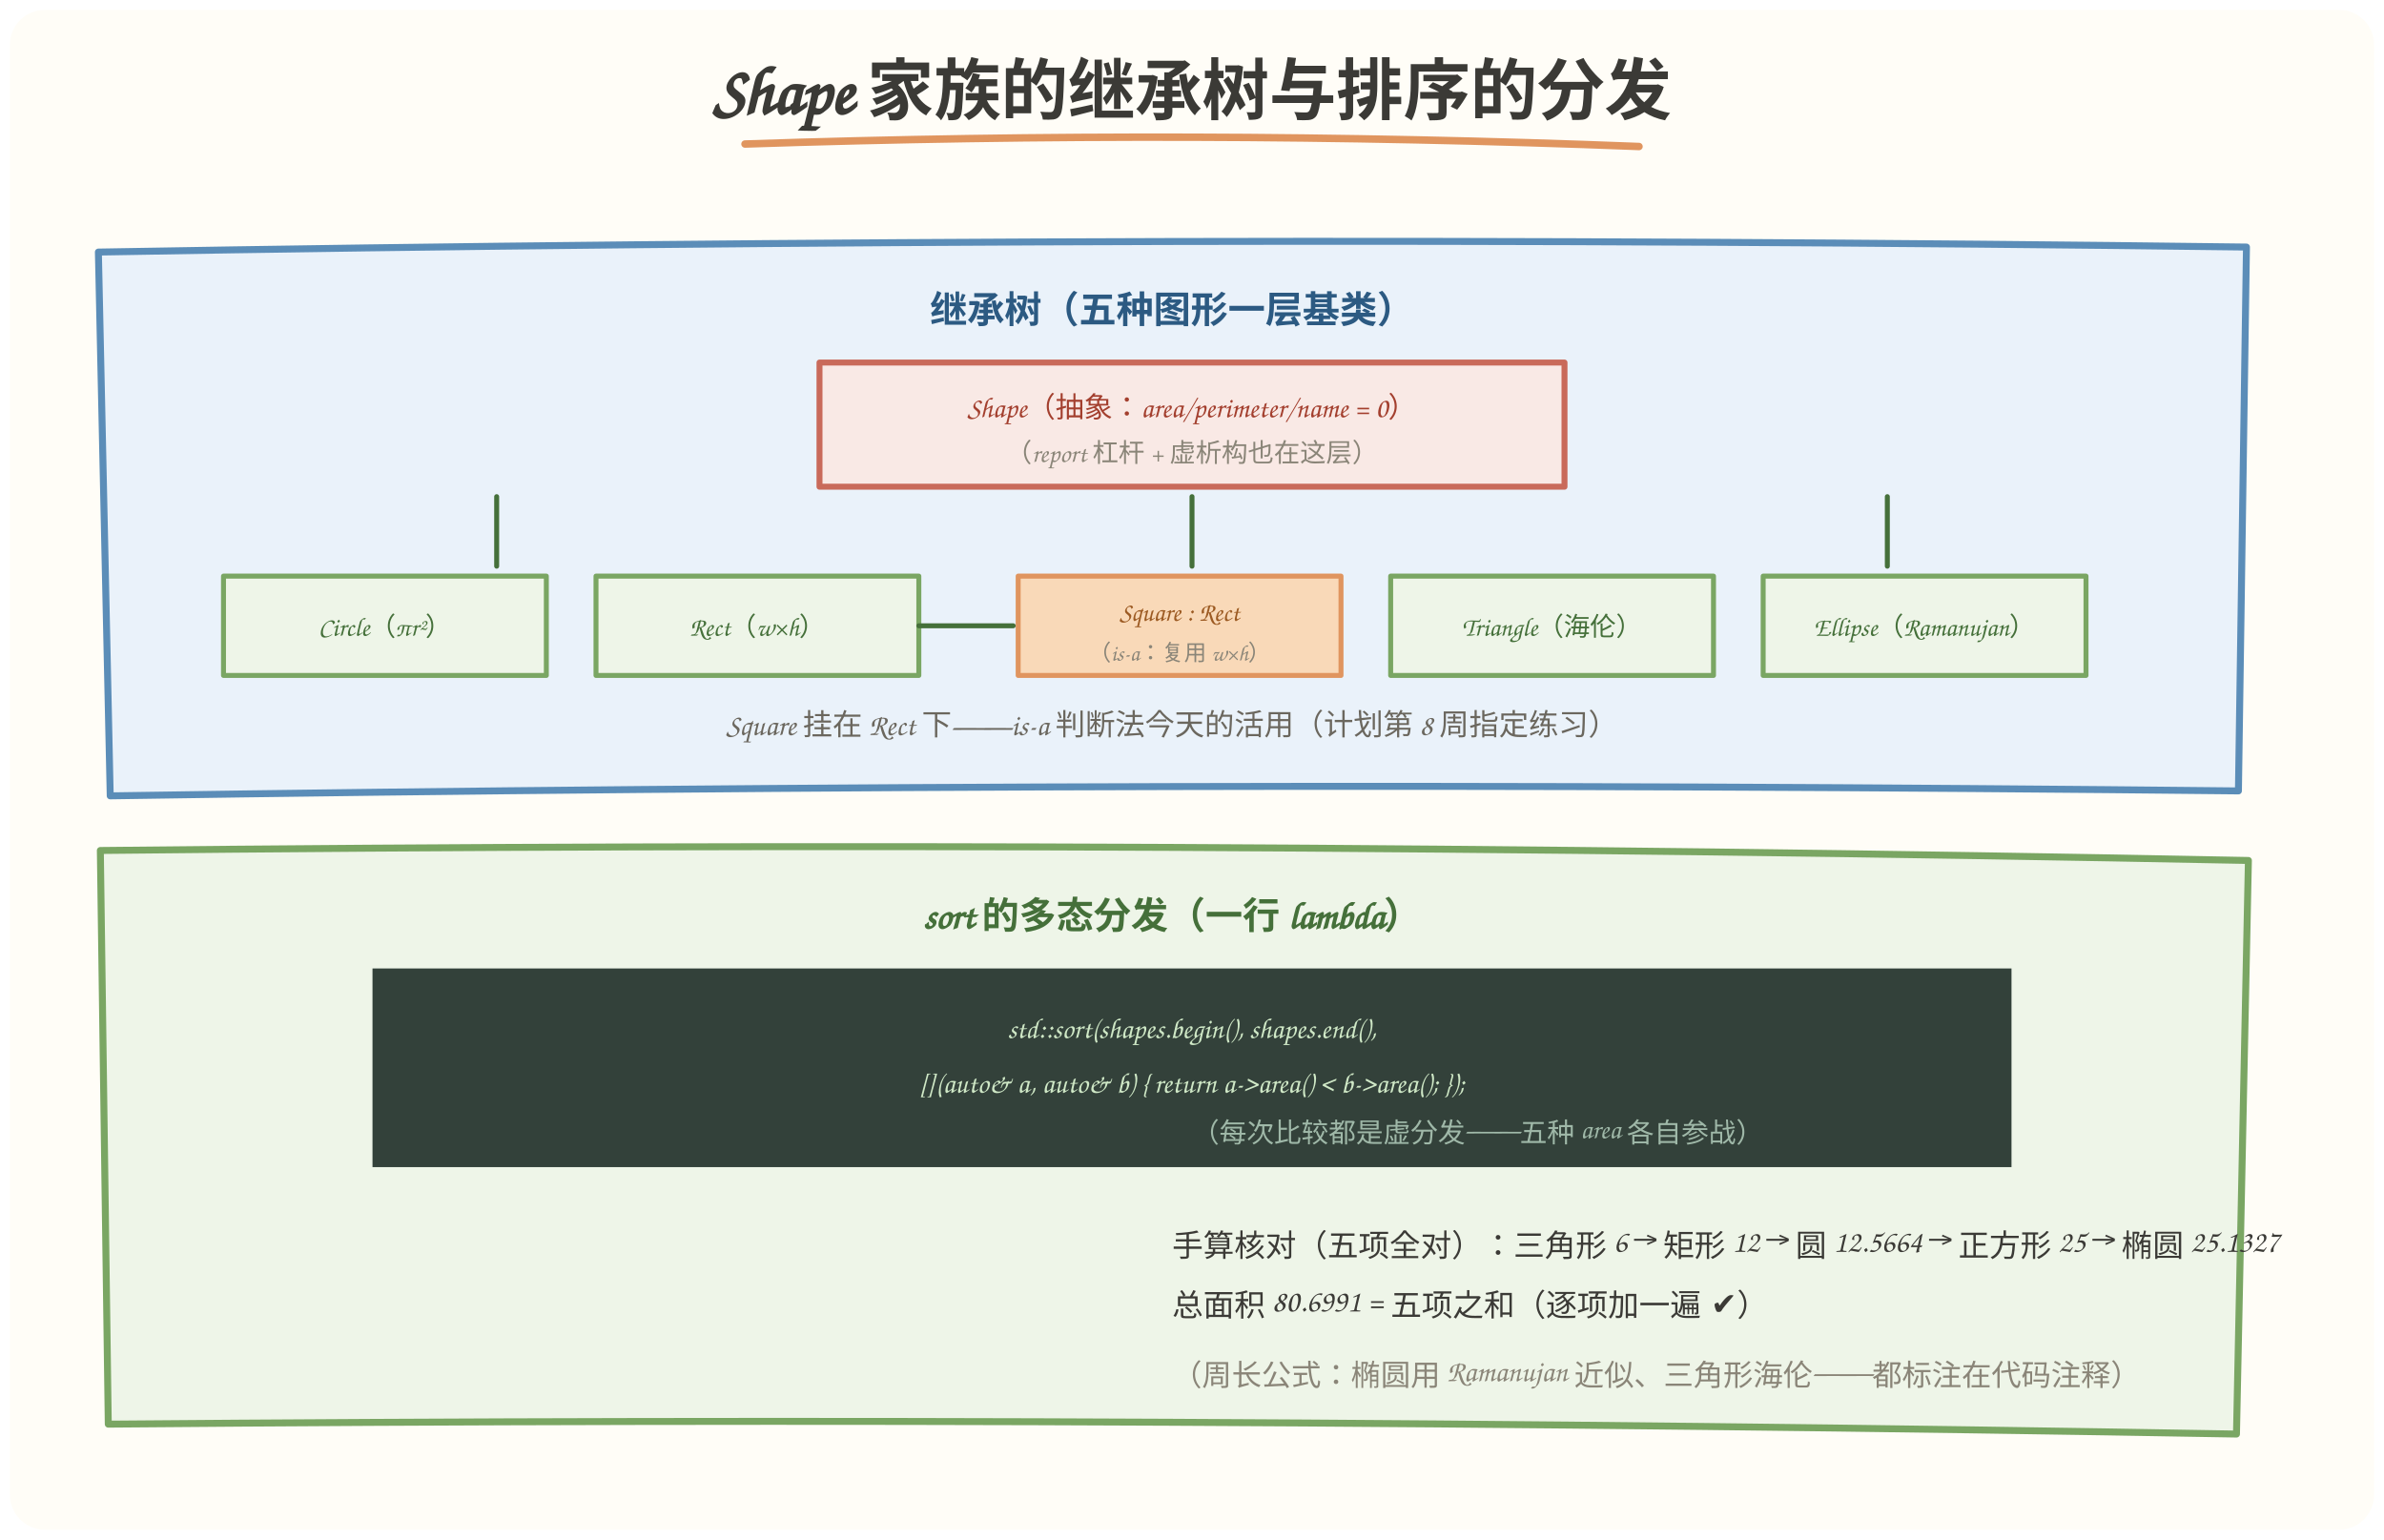
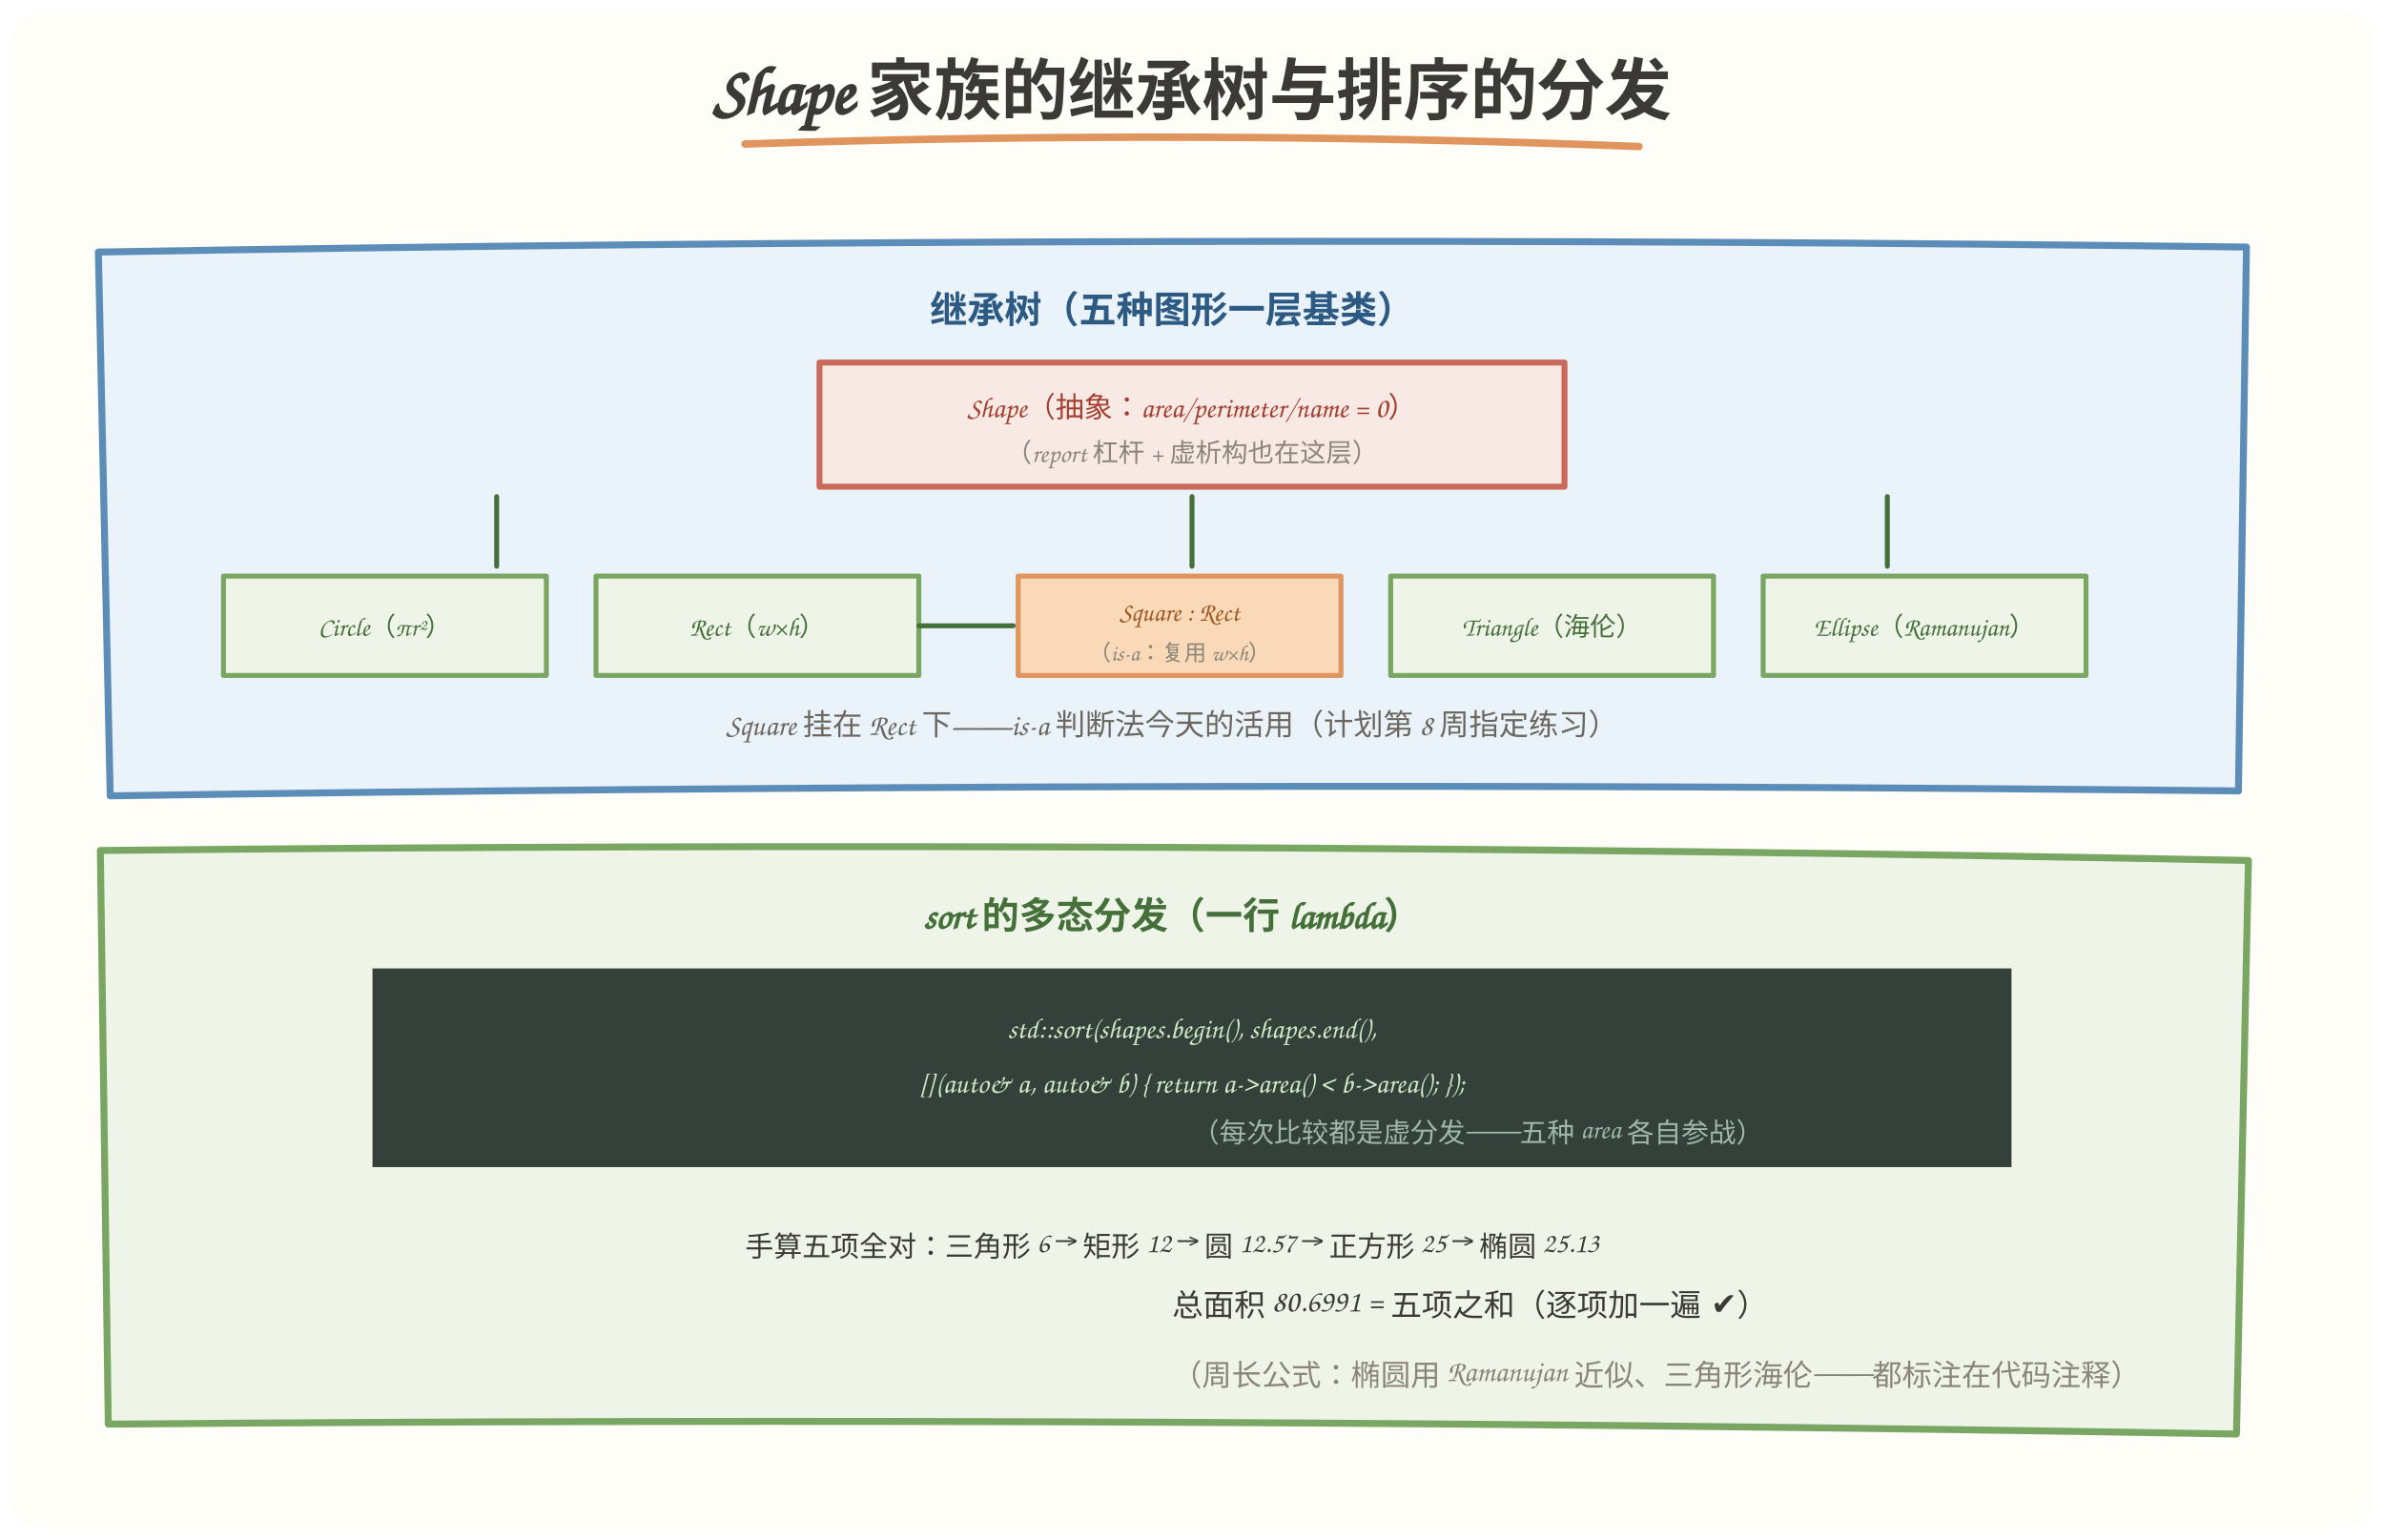
<svg xmlns="http://www.w3.org/2000/svg" viewBox="0 0 960 620" font-family="'Kaiti SC','KaiTi','Comic Sans MS',cursive">
  <rect x="4" y="4" width="952" height="612" rx="14" fill="#fffdf7" />
  <g stroke-linecap="round" stroke-linejoin="round">
    <text x="480" y="46" text-anchor="middle" font-size="27" font-weight="bold" fill="#3b3a36">Shape 家族的继承树与排序的分发</text>
    <path d="M 300,58 Q 480,52 660,59" fill="none" stroke="#e0955f" stroke-width="3" />
    <path d="M 40,100 Q 470,94 905,101 L 901,320 Q 470,314 44,319 Z" fill="#eaf2fa" stroke="#5b8db8" stroke-width="2.8" transform="rotate(-0.2 472 210)" />
    <text x="472" y="130" text-anchor="middle" font-size="15" font-weight="bold" fill="#2c5a82">继承树（五种图形一层基类）</text>
    <rect x="330" y="146" width="300" height="50" fill="#f9e9e5" stroke="#c96a5a" stroke-width="2.4" />
    <text x="480" y="168" text-anchor="middle" font-size="11.5" fill="#a33f2e">Shape（抽象：area/perimeter/name = 0）</text>
    <text x="480" y="186" text-anchor="middle" font-size="10.5" fill="#8a8578">（report 杠杆 + 虚析构也在这层）</text>
    <path d="M 200,200 Q 200,216 200,228" fill="none" stroke="#45703a" stroke-width="2" />
    <path d="M 480,200 Q 480,216 480,228" fill="none" stroke="#45703a" stroke-width="2" />
    <path d="M 760,200 Q 760,216 760,228" fill="none" stroke="#45703a" stroke-width="2" />
    <rect x="90" y="232" width="130" height="40" fill="#eef5e8" stroke="#7aa663" stroke-width="2" />
    <text x="155" y="256" text-anchor="middle" font-size="10.5" fill="#45703a">Circle（πr²）</text>
    <rect x="240" y="232" width="130" height="40" fill="#eef5e8" stroke="#7aa663" stroke-width="2" />
    <text x="305" y="256" text-anchor="middle" font-size="10.5" fill="#45703a">Rect（w×h）</text>
    <rect x="410" y="232" width="130" height="40" fill="#f9d9b8" stroke="#e0955f" stroke-width="2" />
    <text x="475" y="250" text-anchor="middle" font-size="10.5" fill="#9c5a22">Square : Rect</text>
    <text x="475" y="266" text-anchor="middle" font-size="9" fill="#8a8578">（is-a：复用 w×h）</text>
    <rect x="560" y="232" width="130" height="40" fill="#eef5e8" stroke="#7aa663" stroke-width="2" />
    <text x="625" y="256" text-anchor="middle" font-size="10.5" fill="#45703a">Triangle（海伦）</text>
    <rect x="710" y="232" width="130" height="40" fill="#eef5e8" stroke="#7aa663" stroke-width="2" />
    <text x="775" y="256" text-anchor="middle" font-size="10.5" fill="#45703a">Ellipse（Ramanujan）</text>
    <path d="M 370,252 Q 395,252 408,252" fill="none" stroke="#45703a" stroke-width="2" />
    <text x="472" y="296" text-anchor="middle" font-size="12" fill="#6b675e">Square 挂在 Rect 下——is-a 判断法今天的活用（计划第 8 周指定练习）</text>
    <path d="M 40,344 Q 470,338 905,345 L 901,576 Q 470,570 44,575 Z" fill="#eef5e8" stroke="#7aa663" stroke-width="2.8" transform="rotate(0.2 472 460)" />
    <text x="472" y="374" text-anchor="middle" font-size="15" font-weight="bold" fill="#45703a">sort 的多态分发（一行 lambda）</text>
    <rect x="150" y="390" width="660" height="80" fill="#33413a" />
    <text x="480" y="418" text-anchor="middle" font-size="11.5" fill="#cfe8c6">std::sort(shapes.begin(), shapes.end(),</text>
    <text x="480" y="440" text-anchor="middle" font-size="11.5" fill="#cfe8c6">　[](auto&amp; a, auto&amp; b) { return a-&gt;area() &lt; b-&gt;area(); });</text>
    <text x="480" y="460" font-size="11" fill="#9fb8a8">（每次比较都是虚分发——五种 area 各自参战）</text>
-     <text x="472" y="506" font-size="12.5" fill="#3b3a36">手算核对（五项全对）：三角形 6 → 矩形 12 → 圆 12.5664 → 正方形 25 → 椭圆 25.1327</text>
+     <text x="472" y="506" text-anchor="middle" font-size="11.5" fill="#3b3a36">手算五项全对：三角形 6 → 矩形 12 → 圆 12.57 → 正方形 25 → 椭圆 25.13</text>
    <text x="472" y="530" font-size="12.5" fill="#3b3a36">总面积 80.6991 = 五项之和（逐项加一遍 ✔）</text>
    <text x="472" y="558" font-size="12" fill="#8a8578">（周长公式：椭圆用 Ramanujan 近似、三角形海伦——都标注在代码注释）</text>
  </g>
</svg>
